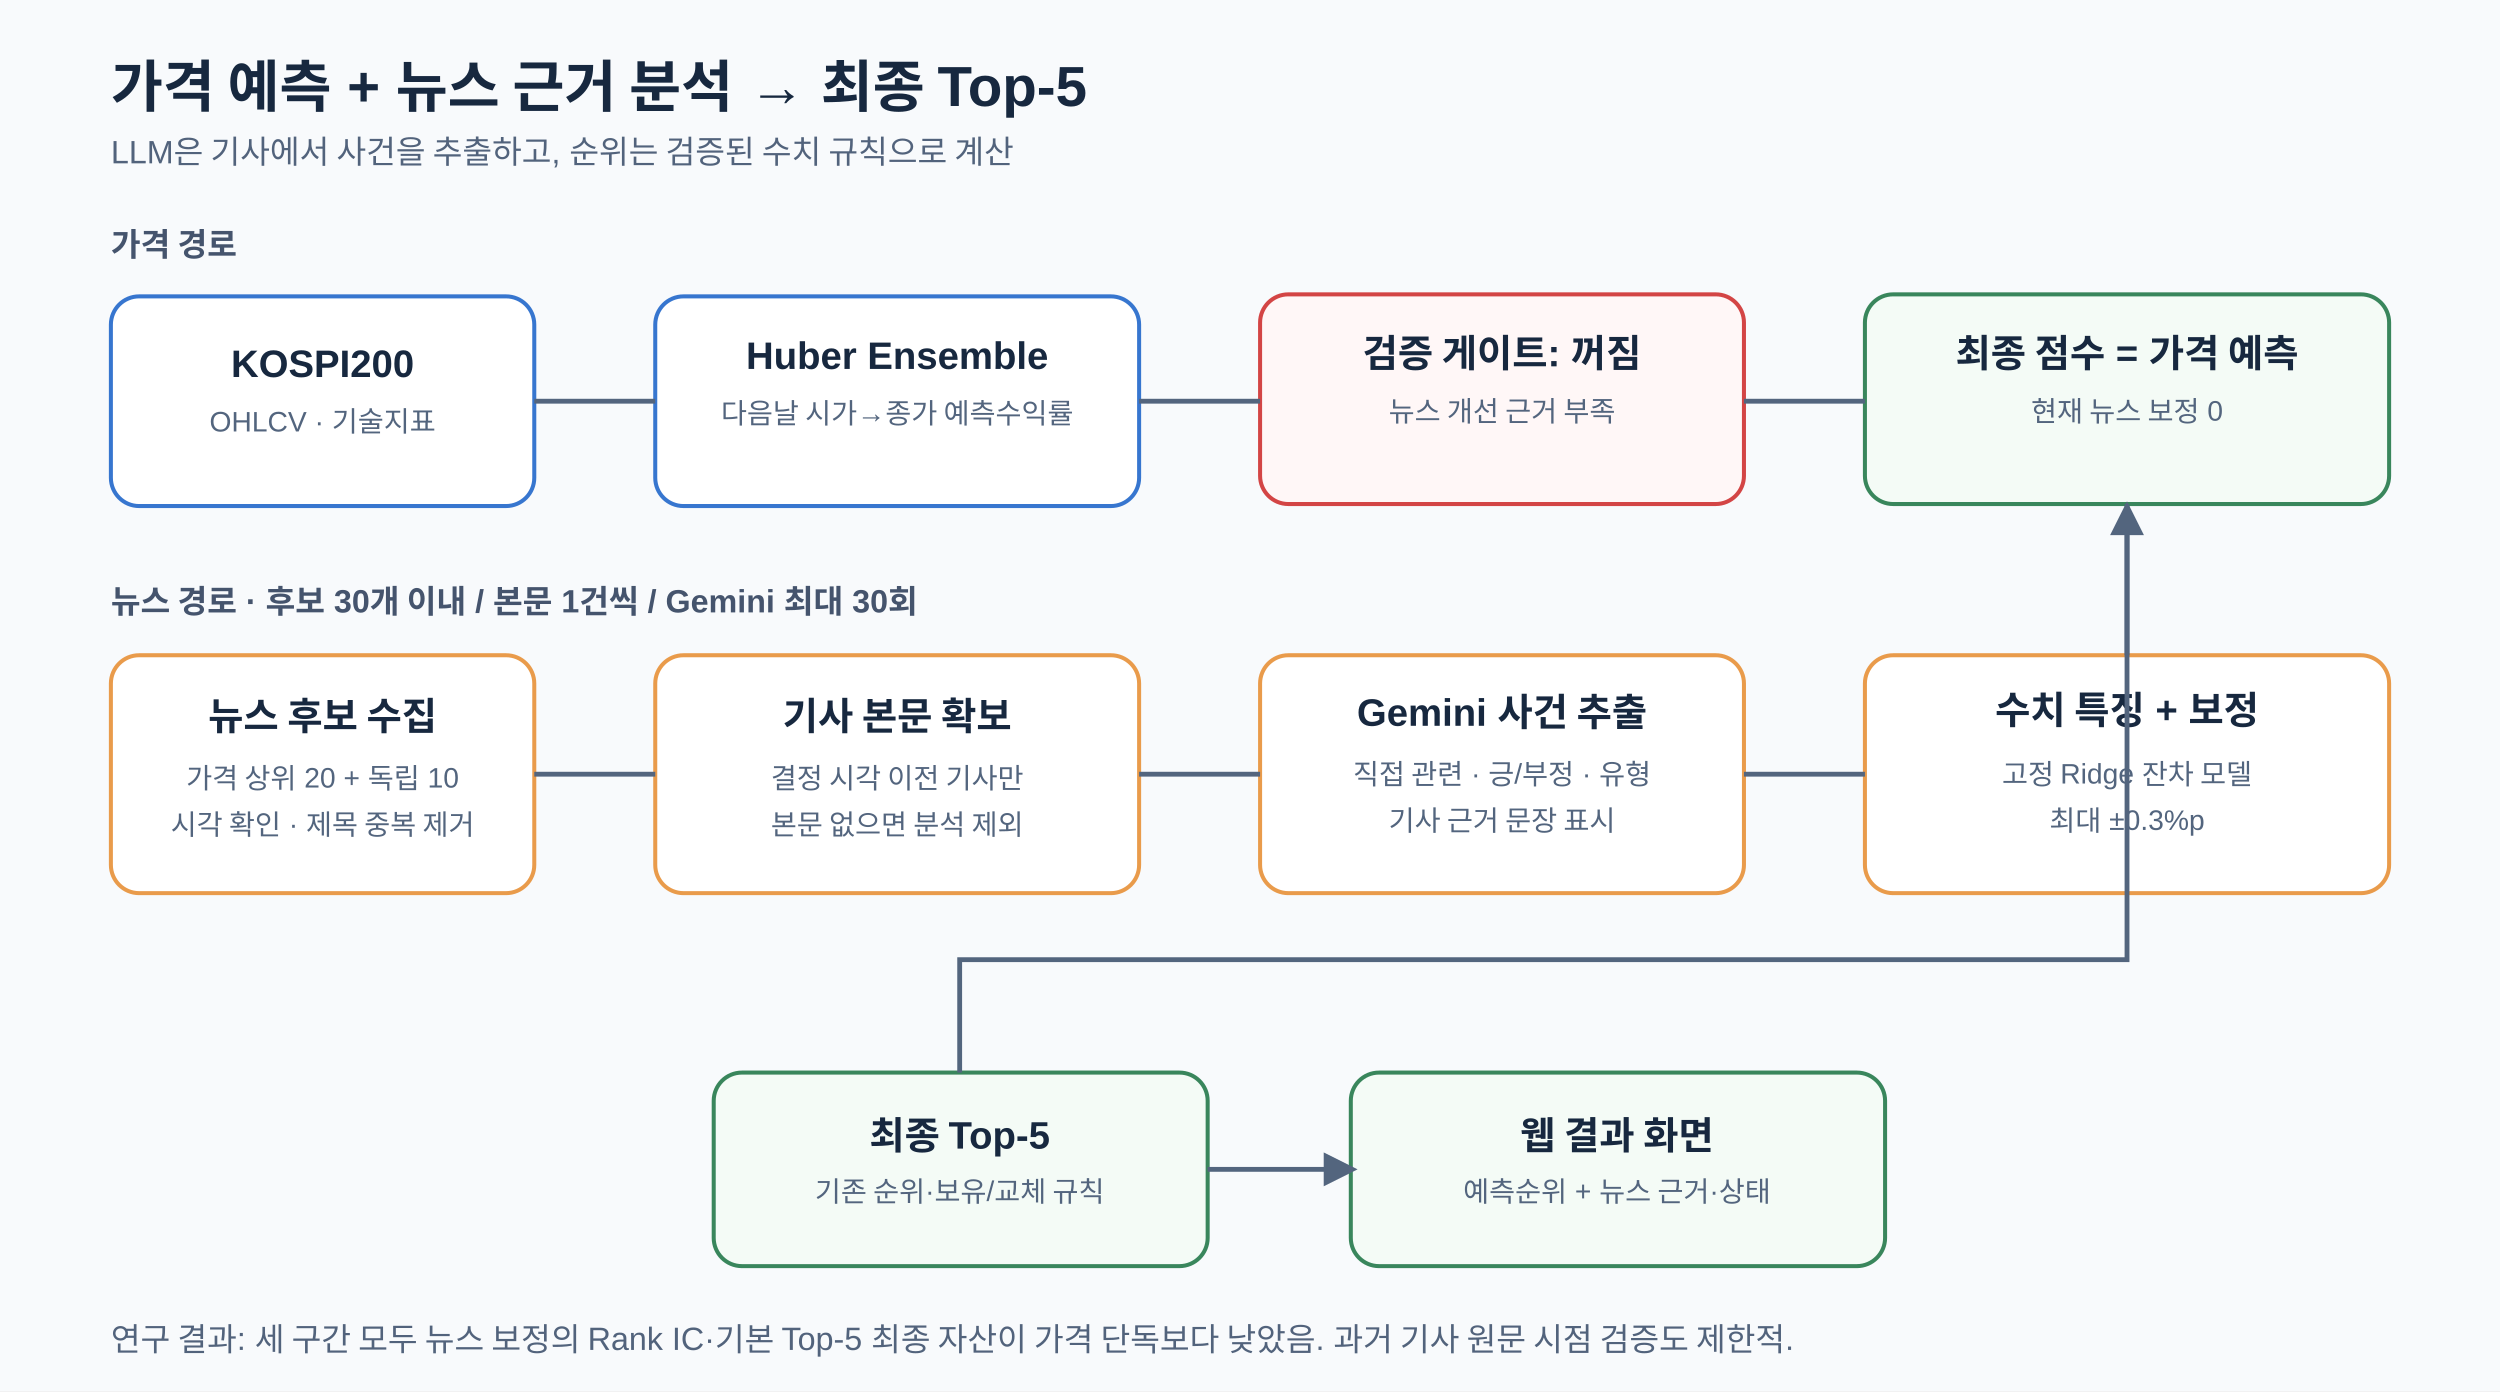
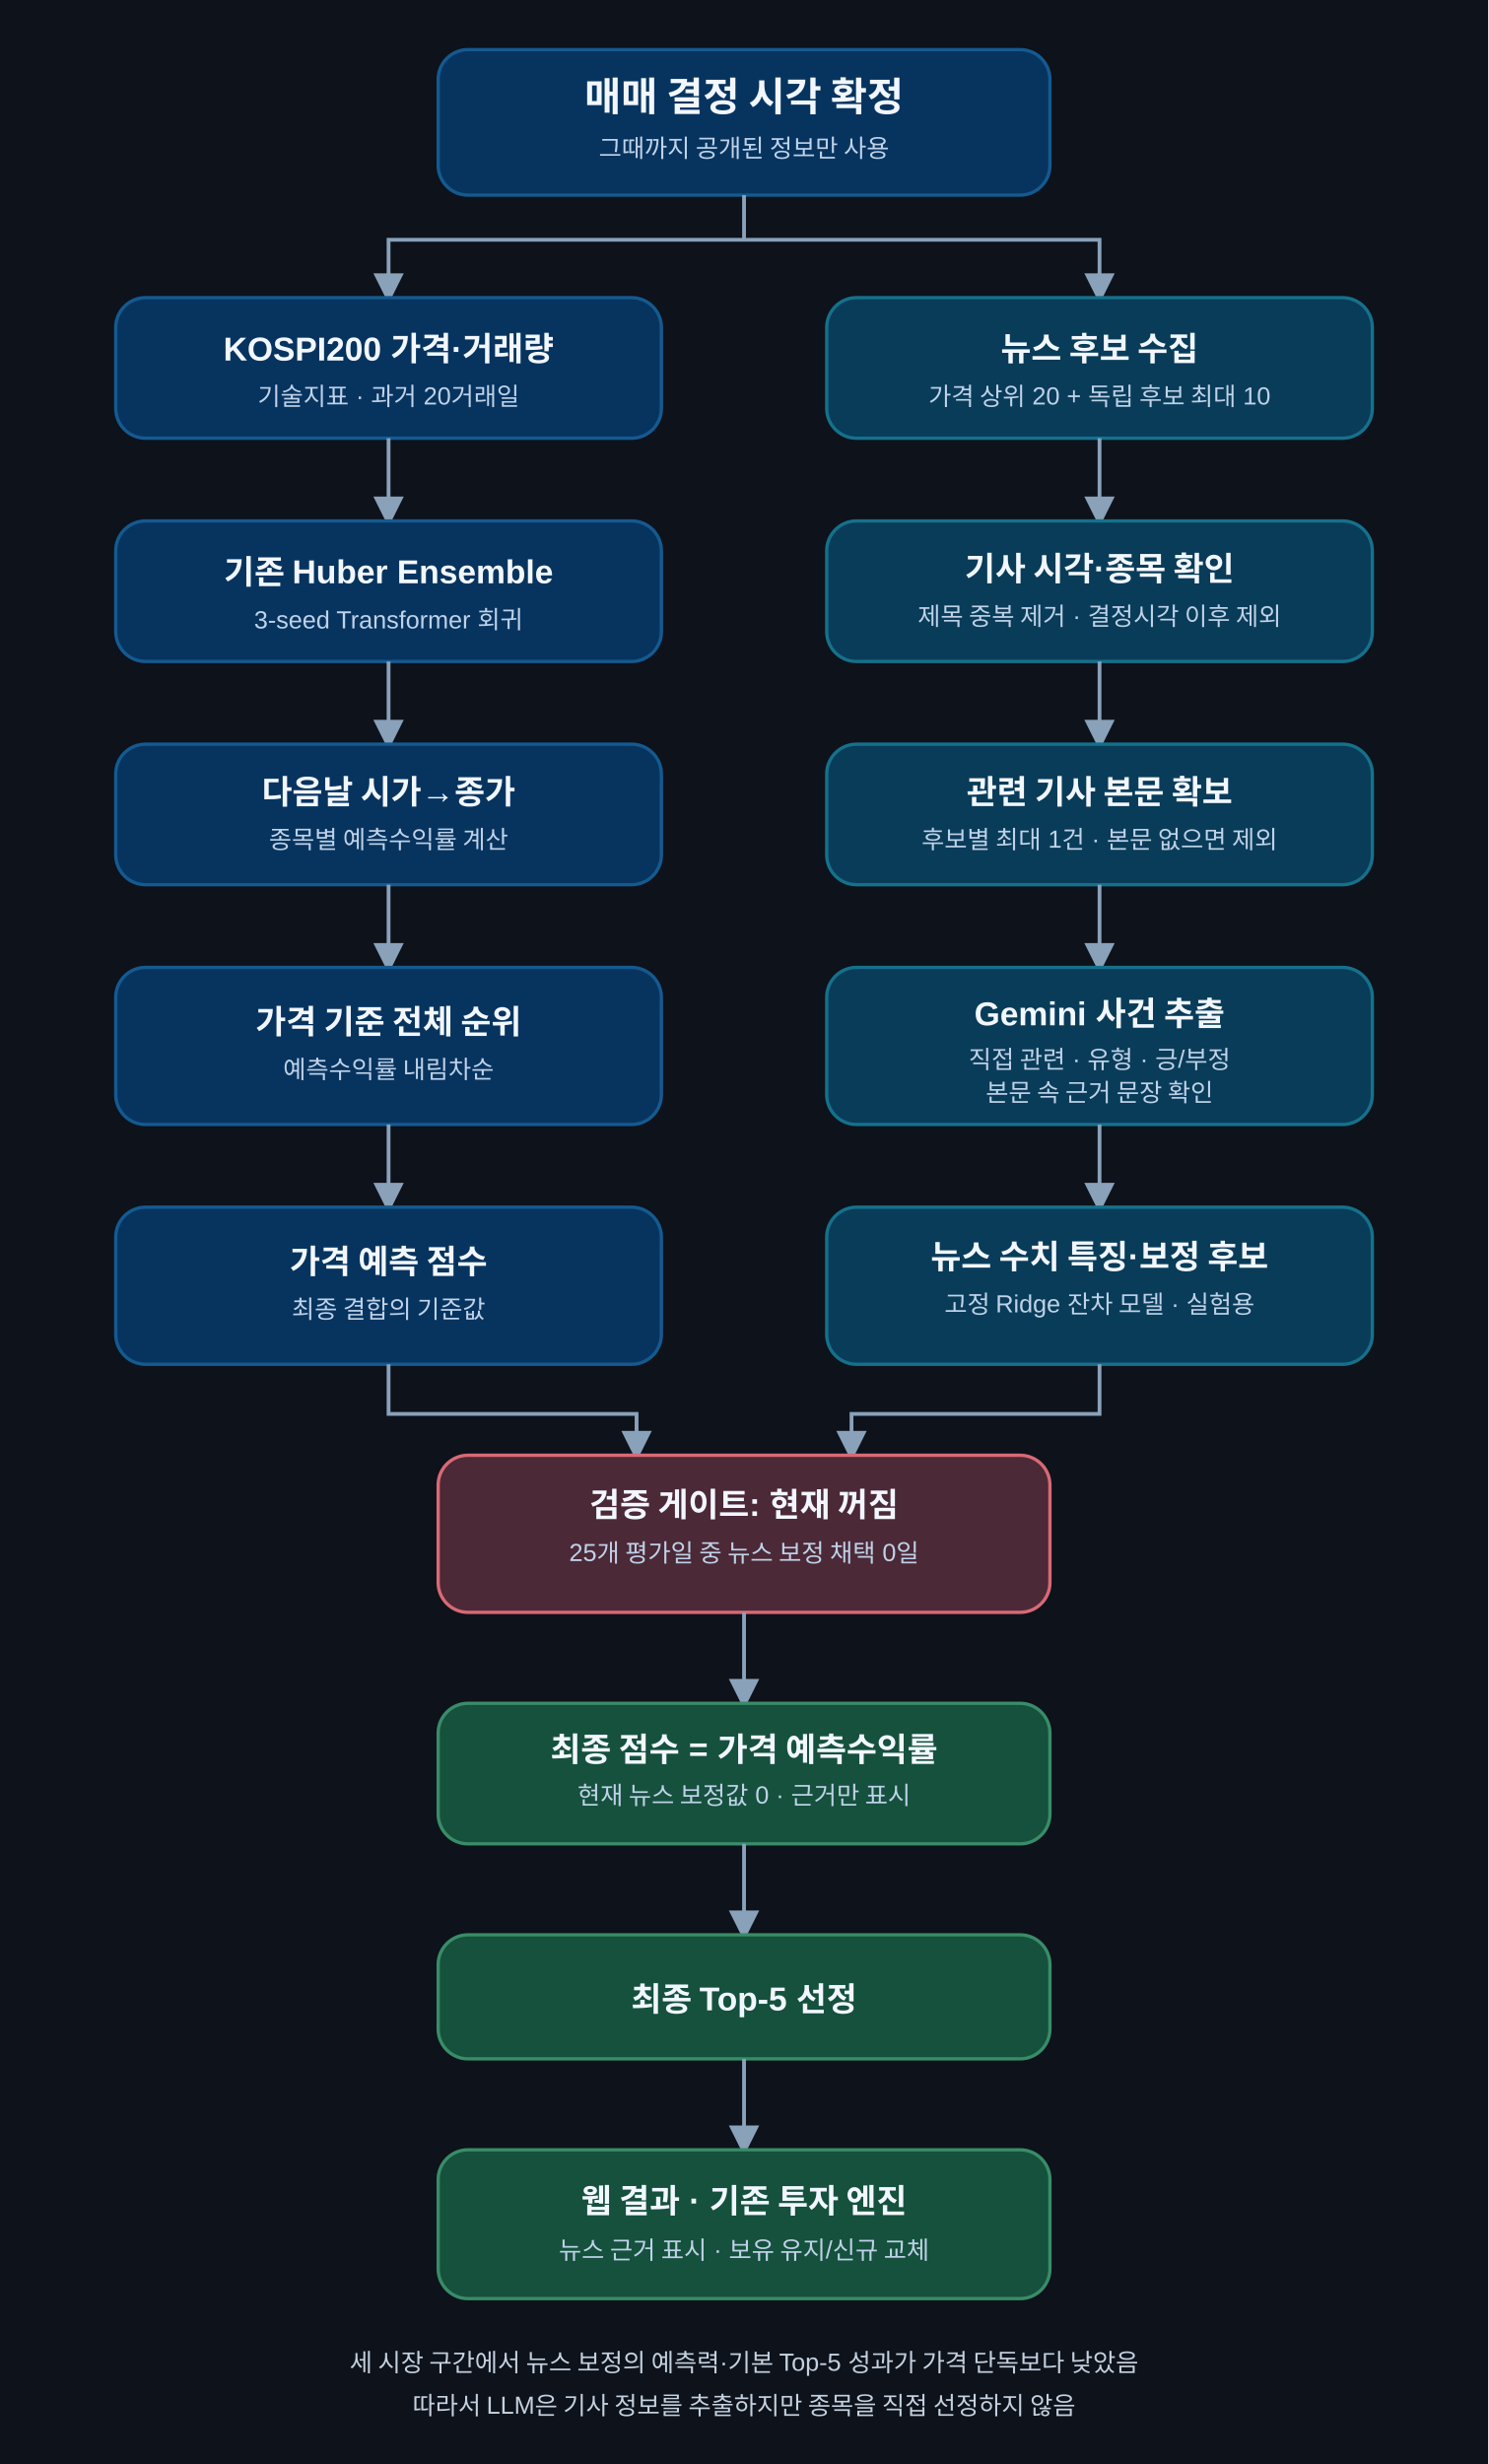
- <svg xmlns="http://www.w3.org/2000/svg" viewBox="0 0 1240 690" role="img" aria-labelledby="title desc">
+ <svg xmlns="http://www.w3.org/2000/svg" viewBox="0 0 900 1490" role="img" aria-labelledby="title desc">
  <defs>
-     <marker id="arrow" viewBox="0 0 10 10" refX="8" refY="5" markerWidth="7" markerHeight="7" orient="auto-start-reverse">
-       <path d="M 0 0 L 10 5 L 0 10 z" fill="#53657e" />
+     <marker id="arrow" viewBox="0 0 10 10" refX="8" refY="5" markerWidth="8" markerHeight="8" orient="auto-start-reverse">
+       <path d="M0 0 10 5 0 10Z" fill="#89a1b9" />
    </marker>
    <style>
-       text{font-family:Arial,'Noto Sans KR',sans-serif;fill:#17283f}
-       .title{font-size:28px;font-weight:700}.sub{font-size:16px;fill:#52637c}
-       .box{fill:#fff;stroke:#cbd5e1;stroke-width:2;rx:14}.price{stroke:#3776cf}.news{stroke:#e99b4b}.gate{stroke:#d34545;fill:#fff7f7}.final{stroke:#39865c;fill:#f4fbf6}
-       .label{font-size:19px;font-weight:700;text-anchor:middle}.note{font-size:14px;fill:#53657e;text-anchor:middle}.flow{stroke:#53657e;stroke-width:2.4;fill:none;marker-end:url(#arrow)}
-       .lane{font-size:16px;font-weight:700;fill:#45546d}
+       text{font-family:'Malgun Gothic','Noto Sans KR',Arial,sans-serif;text-anchor:middle;fill:#f2f7ff}
+       .head{font-size:24px;font-weight:700}.main{font-size:20px;font-weight:700}.small{font-size:15px;fill:#bfd2e8}.foot{font-size:15px;fill:#c5d1df}
+       .box{fill:#07345f;stroke:#145a91;stroke-width:2;rx:18}.news{fill:#093c59;stroke:#15718b}.gate{fill:#4c2937;stroke:#d96975}.final{fill:#15513d;stroke:#398c68}.line{stroke:#89a1b9;stroke-width:2.3;fill:none;marker-end:url(#arrow)}.branch{stroke:#89a1b9;stroke-width:2.3;fill:none}
    </style>
  </defs>
-   <rect width="1240" height="690" fill="#f8fafc" />
-   <text x="55" y="53" class="title">가격 예측 + 뉴스 근거 분석 → 최종 Top-5</text>
-   <text x="55" y="81" class="sub">LLM은 기사에서 사건을 추출하고, 순위는 검증된 수치 규칙으로 계산</text>
-   <text x="55" y="127" class="lane">가격 경로</text>
-   <text x="55" y="304" class="lane">뉴스 경로 · 후보 30개 이내 / 본문 1건씩 / Gemini 최대 30회</text>
-   <rect x="55" y="147" width="210" height="104" class="box price" />
-   <text x="160" y="187" class="label">KOSPI200</text>
-   <text x="160" y="214" class="note">OHLCV · 기술지표</text>
-   <rect x="325" y="147" width="240" height="104" class="box price" />
-   <text x="445" y="183" class="label">Huber Ensemble</text>
-   <text x="445" y="210" class="note">다음날 시가→종가 예측수익률</text>
-   <rect x="55" y="325" width="210" height="118" class="box news" />
-   <text x="160" y="362" class="label">뉴스 후보 수집</text>
-   <text x="160" y="391" class="note">가격 상위 20 + 독립 10</text>
-   <text x="160" y="414" class="note">시각 확인 · 제목 중복 제거</text>
-   <rect x="325" y="325" width="240" height="118" class="box news" />
-   <text x="445" y="362" class="label">기사 본문 확보</text>
-   <text x="445" y="391" class="note">결정 시각 이전 기사만</text>
-   <text x="445" y="414" class="note">본문 없으면 분석 제외</text>
-   <rect x="625" y="325" width="240" height="118" class="box news" />
-   <text x="745" y="360" class="label">Gemini 사건 추출</text>
-   <text x="745" y="389" class="note">직접 관련 · 긍/부정 · 유형</text>
-   <text x="745" y="412" class="note">기사 근거 문장 표시</text>
-   <rect x="925" y="325" width="260" height="118" class="box news" />
-   <text x="1055" y="359" class="label">수치 특징 + 보정</text>
-   <text x="1055" y="389" class="note">고정 Ridge 잔차 모델</text>
-   <text x="1055" y="412" class="note">최대 ±0.3%p</text>
-   <rect x="625" y="146" width="240" height="104" class="box gate" />
-   <text x="745" y="182" class="label">검증 게이트: 꺼짐</text>
-   <text x="745" y="209" class="note">뉴스 개선 근거 부족</text>
-   <rect x="925" y="146" width="260" height="104" class="box final" />
-   <text x="1055" y="182" class="label">최종 점수 = 가격 예측</text>
-   <text x="1055" y="209" class="note">현재 뉴스 보정 0</text>
-   <rect x="354" y="532" width="245" height="96" class="box final" />
-   <text x="476" y="570" class="label">최종 Top-5</text>
-   <text x="476" y="596" class="note">기존 순위·보유/교체 규칙</text>
-   <rect x="670" y="532" width="265" height="96" class="box final" />
-   <text x="802" y="570" class="label">웹 결과 화면</text>
-   <text x="802" y="596" class="note">예측순위 + 뉴스 근거·상태</text>
-   <path d="M265 199H325 M565 199H625 M865 199H925 M265 384H325 M565 384H625 M865 384H925 M1055 325V252" class="flow" />
-   <path d="M1055 250V476H476V532 M599 580H670" class="flow" />
-   <text x="55" y="670" class="sub">연구 결과: 세 구간 모두 뉴스 보정의 Rank IC·기본 Top-5 최종 자산이 가격 단독보다 낮았음. 과거 기사 원문 시점 검증도 제한적.</text>
+   <rect width="900" height="1490" fill="#0d121b" />
+   <rect x="265" y="30" width="370" height="88" class="box" />
+   <text x="450" y="67" class="head">매매 결정 시각 확정</text>
+   <text x="450" y="95" class="small">그때까지 공개된 정보만 사용</text>
+   <path d="M450 118V145H235V169 M450 145H665V169" class="branch" />
+   <path d="M235 169V180" class="line" />
+   <path d="M665 169V180" class="line" />
+   <rect x="70" y="180" width="330" height="85" class="box" />
+   <text x="235" y="218" class="main">KOSPI200 가격·거래량</text>
+   <text x="235" y="245" class="small">기술지표 · 과거 20거래일</text>
+   <rect x="500" y="180" width="330" height="85" class="box news" />
+   <text x="665" y="218" class="main">뉴스 후보 수집</text>
+   <text x="665" y="245" class="small">가격 상위 20 + 독립 후보 최대 10</text>
+   <path d="M235 265V315" class="line" />
+   <path d="M665 265V315" class="line" />
+   <rect x="70" y="315" width="330" height="85" class="box" />
+   <text x="235" y="353" class="main">기존 Huber Ensemble</text>
+   <text x="235" y="380" class="small">3-seed Transformer 회귀</text>
+   <rect x="500" y="315" width="330" height="85" class="box news" />
+   <text x="665" y="351" class="main">기사 시각·종목 확인</text>
+   <text x="665" y="378" class="small">제목 중복 제거 · 결정시각 이후 제외</text>
+   <path d="M235 400V450" class="line" />
+   <path d="M665 400V450" class="line" />
+   <rect x="70" y="450" width="330" height="85" class="box" />
+   <text x="235" y="486" class="main">다음날 시가→종가</text>
+   <text x="235" y="513" class="small">종목별 예측수익률 계산</text>
+   <rect x="500" y="450" width="330" height="85" class="box news" />
+   <text x="665" y="486" class="main">관련 기사 본문 확보</text>
+   <text x="665" y="513" class="small">후보별 최대 1건 · 본문 없으면 제외</text>
+   <path d="M235 535V585" class="line" />
+   <path d="M665 535V585" class="line" />
+   <rect x="70" y="585" width="330" height="95" class="box" />
+   <text x="235" y="625" class="main">가격 기준 전체 순위</text>
+   <text x="235" y="652" class="small">예측수익률 내림차순</text>
+   <rect x="500" y="585" width="330" height="95" class="box news" />
+   <text x="665" y="620" class="main">Gemini 사건 추출</text>
+   <text x="665" y="646" class="small">직접 관련 · 유형 · 긍/부정</text>
+   <text x="665" y="666" class="small">본문 속 근거 문장 확인</text>
+   <path d="M235 680V730" class="line" />
+   <path d="M665 680V730" class="line" />
+   <rect x="70" y="730" width="330" height="95" class="box" />
+   <text x="235" y="770" class="main">가격 예측 점수</text>
+   <text x="235" y="797" class="small">최종 결합의 기준값</text>
+   <rect x="500" y="730" width="330" height="95" class="box news" />
+   <text x="665" y="767" class="main">뉴스 수치 특징·보정 후보</text>
+   <text x="665" y="794" class="small">고정 Ridge 잔차 모델 · 실험용</text>
+   <path d="M235 825V855H385V880" class="line" />
+   <path d="M665 825V855H515V880" class="line" />
+   <rect x="265" y="880" width="370" height="95" class="box gate" />
+   <text x="450" y="917" class="main">검증 게이트: 현재 꺼짐</text>
+   <text x="450" y="944" class="small">25개 평가일 중 뉴스 보정 채택 0일</text>
+   <path d="M450 975V1030" class="line" />
+   <rect x="265" y="1030" width="370" height="85" class="box final" />
+   <text x="450" y="1065" class="main">최종 점수 = 가격 예측수익률</text>
+   <text x="450" y="1091" class="small">현재 뉴스 보정값 0 · 근거만 표시</text>
+   <path d="M450 1115V1170" class="line" />
+   <rect x="265" y="1170" width="370" height="75" class="box final" />
+   <text x="450" y="1216" class="main">최종 Top-5 선정</text>
+   <path d="M450 1245V1300" class="line" />
+   <rect x="265" y="1300" width="370" height="90" class="box final" />
+   <text x="450" y="1338" class="main">웹 결과 · 기존 투자 엔진</text>
+   <text x="450" y="1366" class="small">뉴스 근거 표시 · 보유 유지/신규 교체</text>
+   <text x="450" y="1434" class="foot">세 시장 구간에서 뉴스 보정의 예측력·기본 Top-5 성과가 가격 단독보다 낮았음</text>
+   <text x="450" y="1460" class="foot">따라서 LLM은 기사 정보를 추출하지만 종목을 직접 선정하지 않음</text>
</svg>
